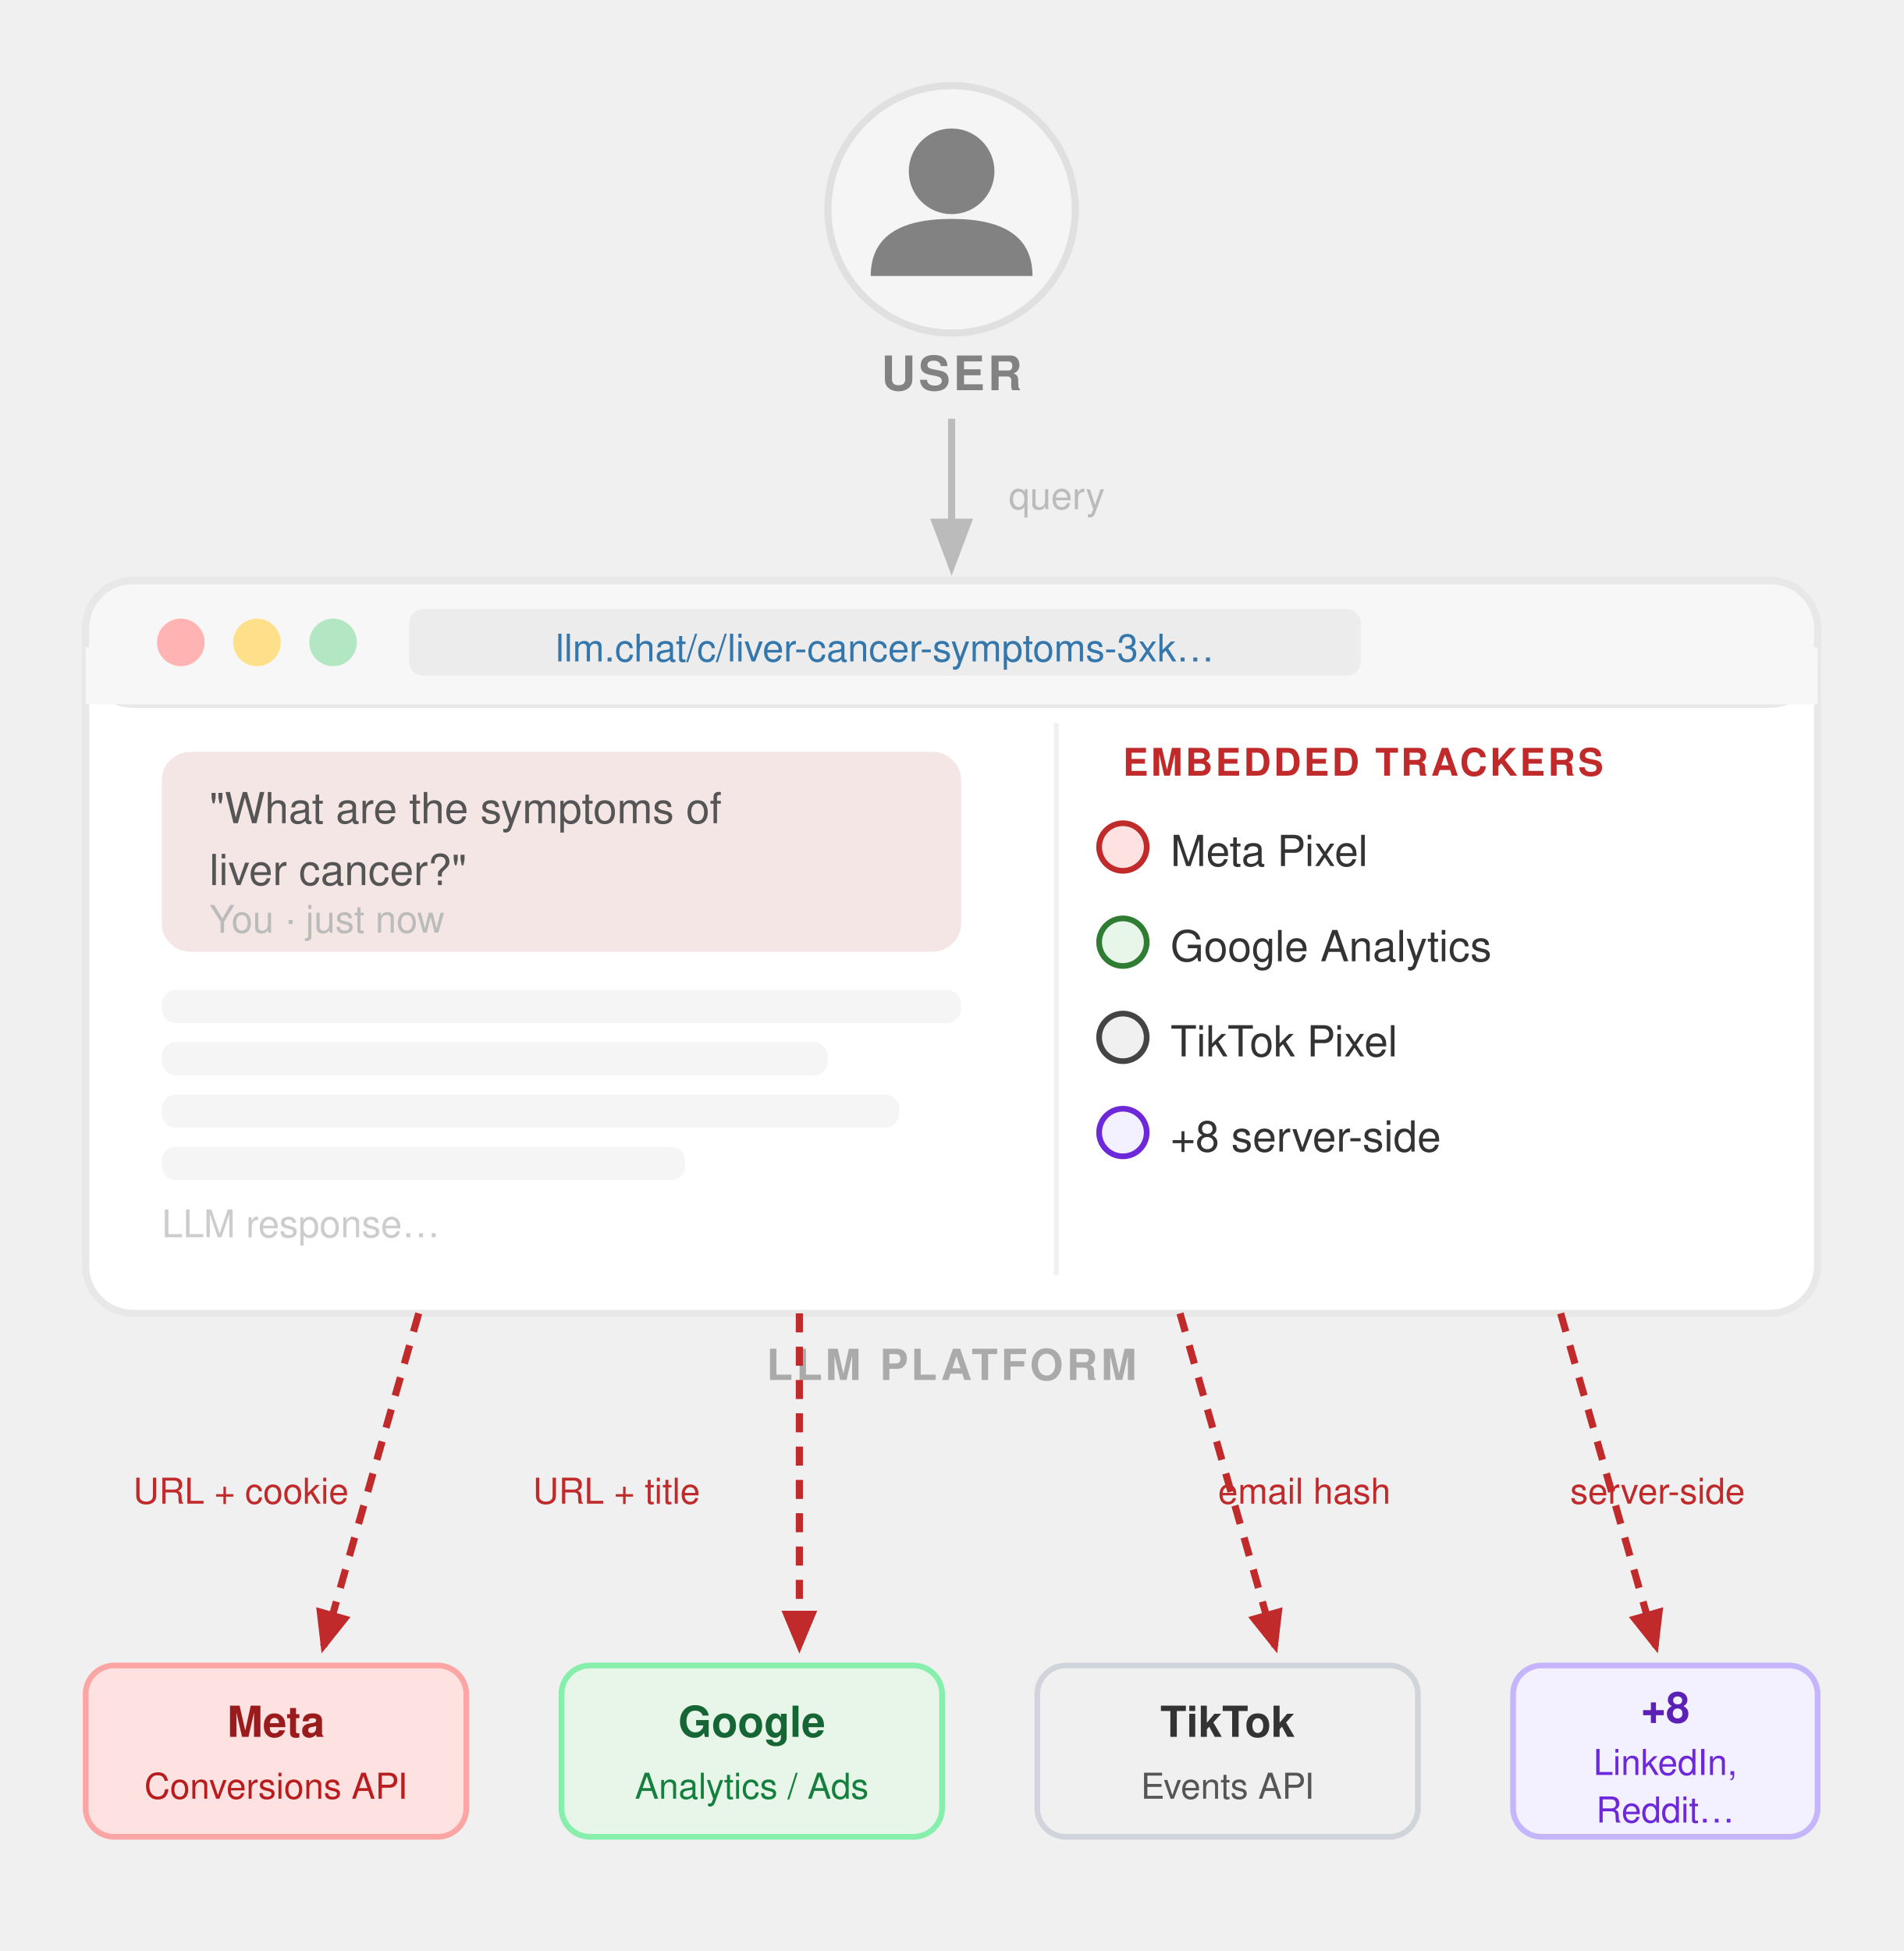
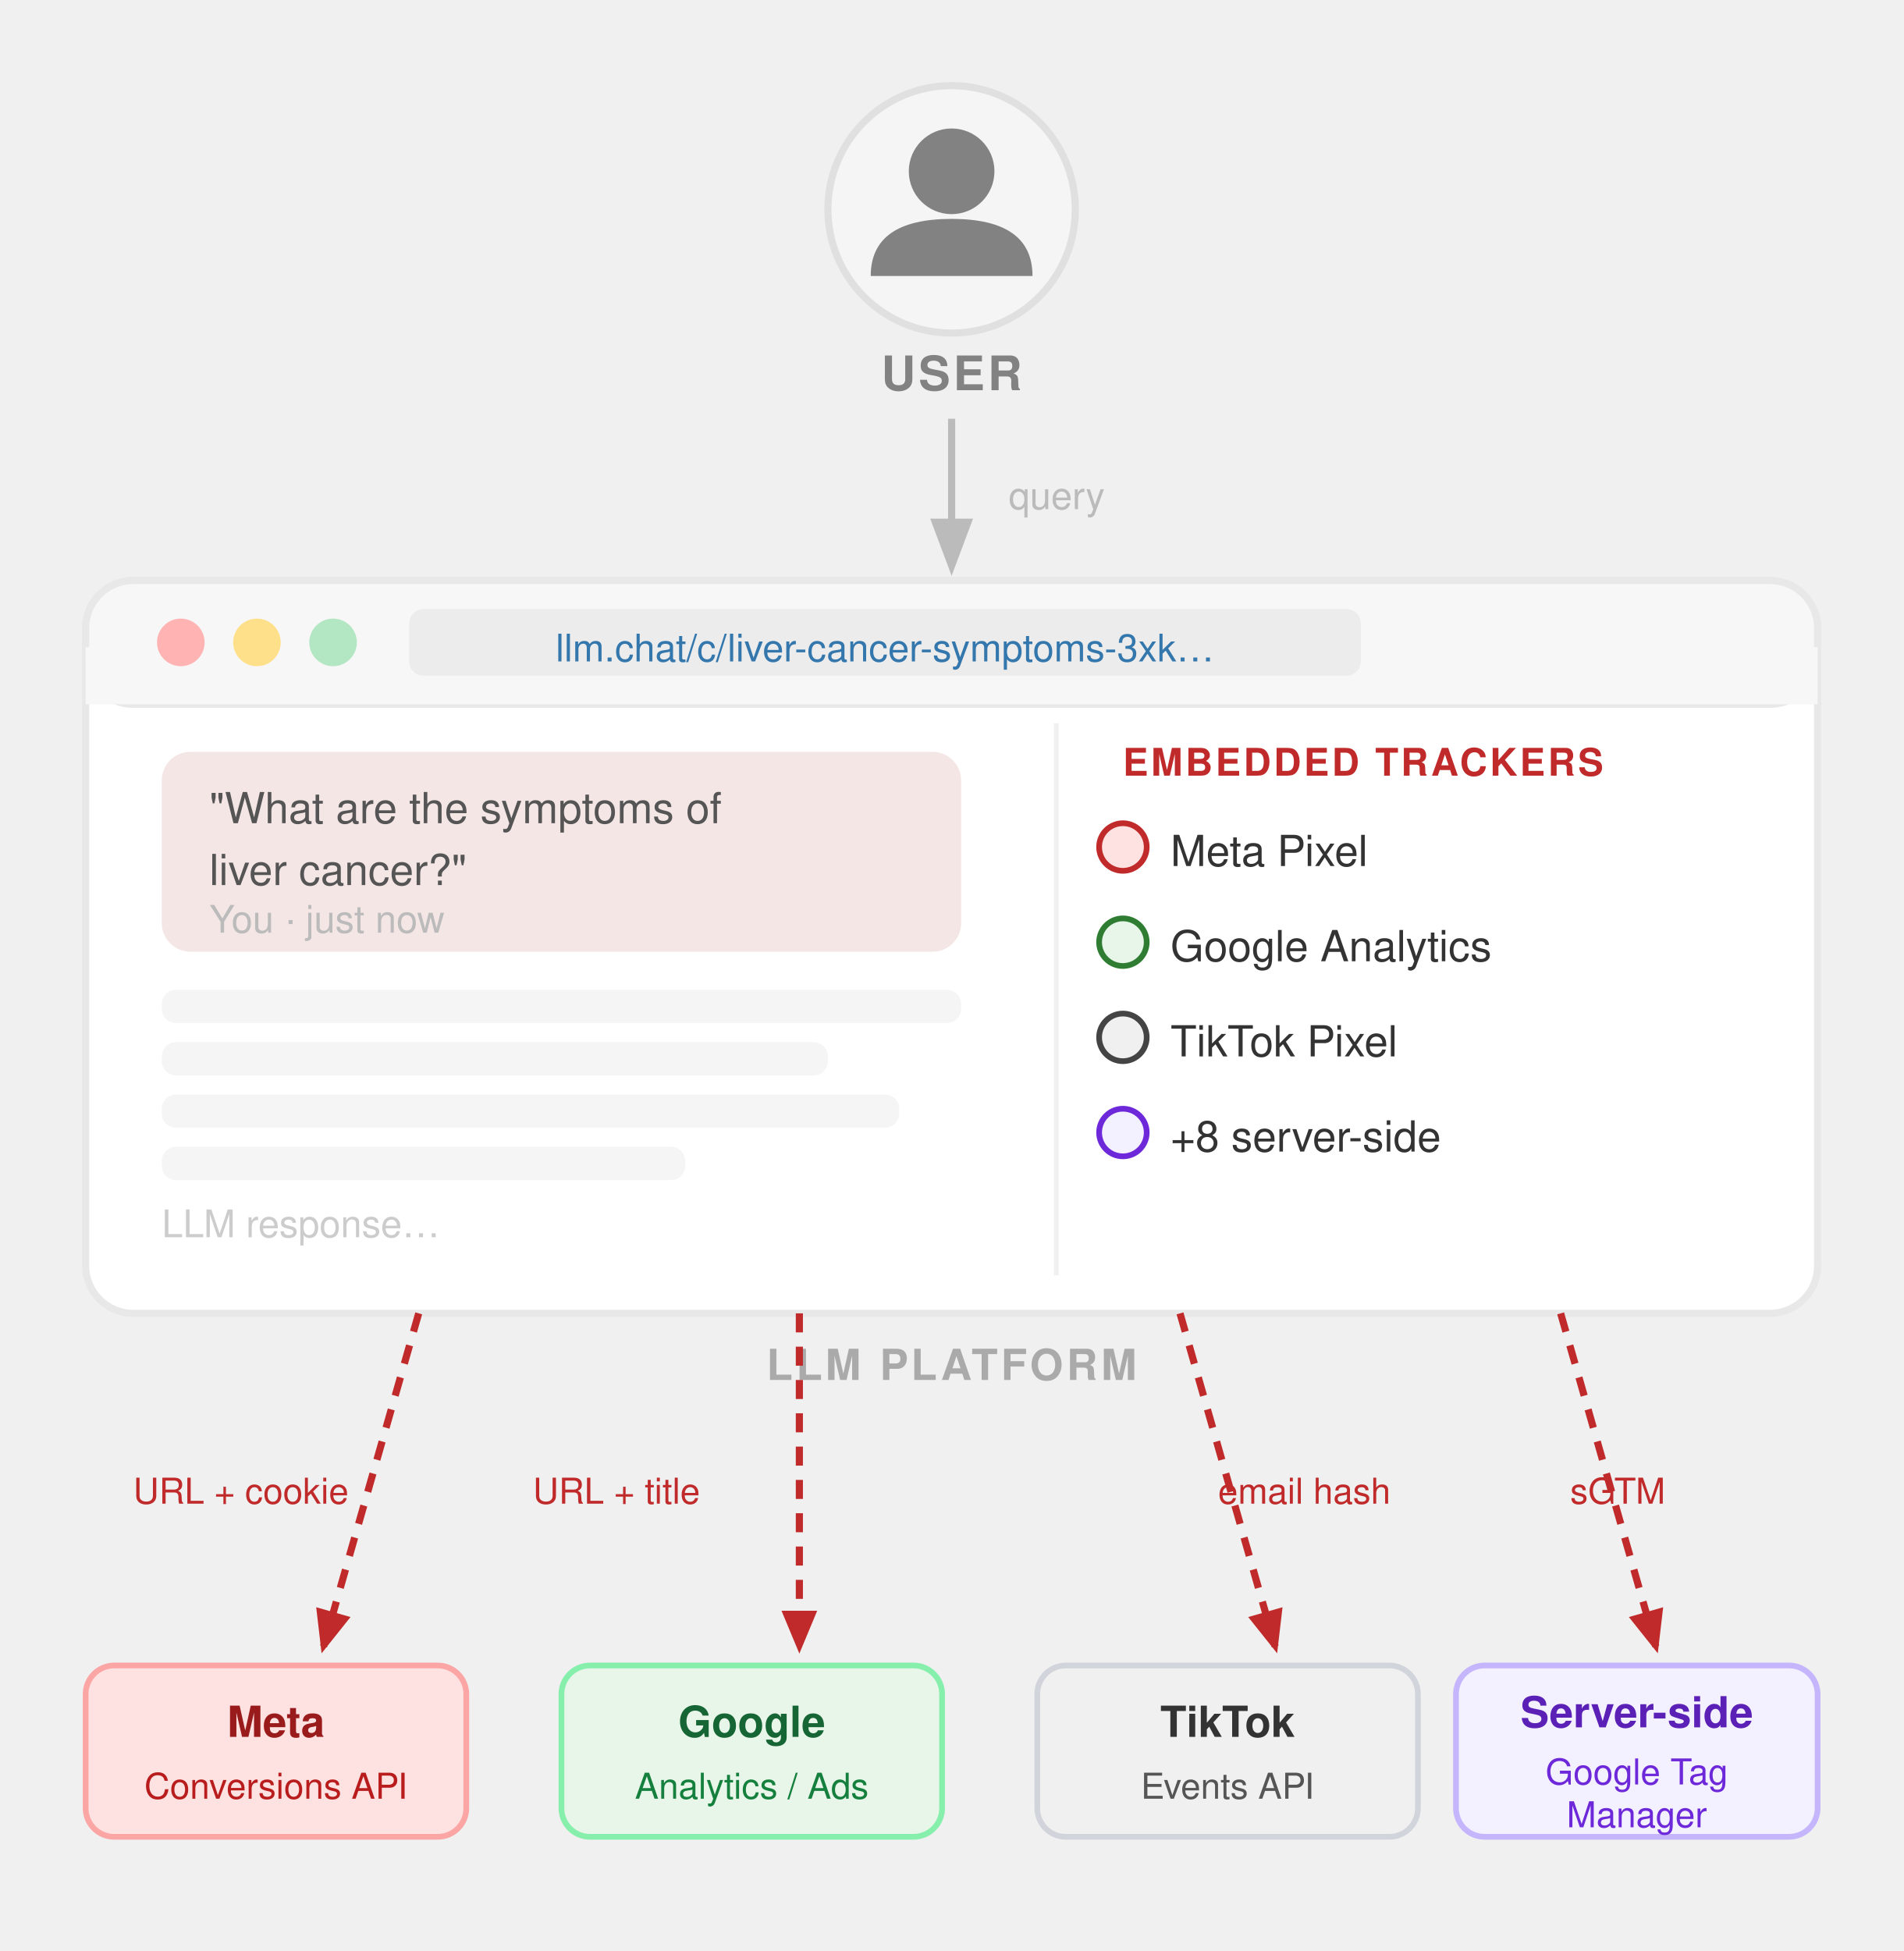
- <svg xmlns="http://www.w3.org/2000/svg" width="400" height="410" viewBox="0 0 400 410" font-family="'Source Sans Pro', Helvetica, Arial, sans-serif">
+ <svg xmlns="http://www.w3.org/2000/svg" width="400" height="410" viewBox="0 0 400 410" font-family="'Source Sans 3', 'Source Sans Pro', Helvetica, Arial, sans-serif">
  <defs>
    <marker id="arr-gray" markerWidth="8" markerHeight="8" refX="6" refY="3" orient="auto">
      <path d="M0,0 L0,6 L8,3 z" fill="#bbb" />
    </marker>
    <marker id="arr-red" markerWidth="8" markerHeight="8" refX="6" refY="3" orient="auto">
      <path d="M0,0 L0,6 L8,3 z" fill="#c02a2a" />
    </marker>
    <marker id="arr-red-sm" markerWidth="6" markerHeight="6" refX="5" refY="2.5" orient="auto">
      <path d="M0,0 L0,5 L6,2.5 z" fill="#c02a2a" />
    </marker>
  </defs>
  <circle cx="200" cy="44" r="26" fill="#f5f5f5" stroke="#e0e0e0" stroke-width="1.5" />
  <circle cx="200" cy="36" r="9" fill="#828282" />
  <path d="M183,58 Q183,46 200,46 Q217,46 217,58" fill="#828282" />
  <text x="200" y="82" text-anchor="middle" font-size="10" font-weight="600" fill="#828282" letter-spacing="0.06em">USER</text>
  <line x1="200" y1="88" x2="200" y2="118" stroke="#bbb" stroke-width="1.5" marker-end="url(#arr-gray)" />
  <text x="212" y="107" font-size="8" fill="#bbb">query</text>
  <rect x="18" y="122" width="364" height="154" rx="10" fill="#fff" stroke="#e8e8e8" stroke-width="1.5" />
  <rect x="18" y="122" width="364" height="26" rx="10" fill="#f7f7f7" stroke="#e8e8e8" stroke-width="1.5" />
  <rect x="18" y="136" width="364" height="12" fill="#f7f7f7" />
  <circle cx="38" cy="135" r="5" fill="#ffb3b3" />
  <circle cx="54" cy="135" r="5" fill="#ffe08a" />
  <circle cx="70" cy="135" r="5" fill="#b3e6c2" />
  <rect x="86" y="128" width="200" height="14" rx="3" fill="#ececec" />
  <text x="186" y="139" text-anchor="middle" font-size="8" fill="#3477ad">llm.chat/c/liver-cancer-symptoms-3xk…</text>
  <rect x="34" y="158" width="168" height="42" rx="6" fill="#f5e6e6" />
  <text x="44" y="173" font-size="9" fill="#555">"What are the symptoms of</text>
  <text x="44" y="186" font-size="9" fill="#555">liver cancer?"</text>
  <text x="44" y="196" font-size="8" fill="#bbb">You · just now</text>
  <rect x="34" y="208" width="168" height="7" rx="3" fill="#f5f5f5" />
  <rect x="34" y="219" width="140" height="7" rx="3" fill="#f5f5f5" />
  <rect x="34" y="230" width="155" height="7" rx="3" fill="#f5f5f5" />
  <rect x="34" y="241" width="110" height="7" rx="3" fill="#f5f5f5" />
  <text x="34" y="260" font-size="8" fill="#ccc">LLM response…</text>
  <line x1="222" y1="152" x2="222" y2="268" stroke="#f0f0f0" stroke-width="1" />
  <text x="236" y="163" font-size="8" font-weight="700" fill="#c02a2a" letter-spacing="0.07em">EMBEDDED TRACKERS</text>
  <circle cx="236" cy="178" r="5" fill="#fee2e2" stroke="#c02a2a" stroke-width="1.2" />
  <text x="246" y="182" font-size="9" fill="#333">Meta Pixel</text>
  <circle cx="236" cy="198" r="5" fill="#e8f5e9" stroke="#2e7d32" stroke-width="1.2" />
  <text x="246" y="202" font-size="9" fill="#333">Google Analytics</text>
  <circle cx="236" cy="218" r="5" fill="#f0f0f0" stroke="#444" stroke-width="1.2" />
  <text x="246" y="222" font-size="9" fill="#333">TikTok Pixel</text>
  <circle cx="236" cy="238" r="5" fill="#f3f0ff" stroke="#6d28d9" stroke-width="1.2" />
  <text x="246" y="242" font-size="9" fill="#333">+8 server-side</text>
  <text x="200" y="290" text-anchor="middle" font-size="9" font-weight="700" fill="#aaa" letter-spacing="0.08em">LLM PLATFORM</text>
  <line x1="88" y1="276" x2="68" y2="346" stroke="#c02a2a" stroke-width="1.5" stroke-dasharray="4 3" marker-end="url(#arr-red-sm)" />
  <line x1="168" y1="276" x2="168" y2="346" stroke="#c02a2a" stroke-width="1.5" stroke-dasharray="4 3" marker-end="url(#arr-red-sm)" />
  <line x1="248" y1="276" x2="268" y2="346" stroke="#c02a2a" stroke-width="1.5" stroke-dasharray="4 3" marker-end="url(#arr-red-sm)" />
  <line x1="328" y1="276" x2="348" y2="346" stroke="#c02a2a" stroke-width="1.5" stroke-dasharray="4 3" marker-end="url(#arr-red-sm)" />
  <text x="28" y="316" font-size="7.5" fill="#c02a2a">URL + cookie</text>
  <text x="112" y="316" font-size="7.5" fill="#c02a2a">URL + title</text>
  <text x="256" y="316" font-size="7.5" fill="#c02a2a">email hash</text>
-   <text x="330" y="316" font-size="7.5" fill="#c02a2a">server-side</text>
+   <text x="330" y="316" font-size="7.5" fill="#c02a2a">sGTM</text>
  <rect x="18" y="350" width="80" height="36" rx="6" fill="#fee2e2" stroke="#fca5a5" stroke-width="1.2" />
  <text x="58" y="365" text-anchor="middle" font-size="9" font-weight="700" fill="#991b1b">Meta</text>
  <text x="58" y="378" text-anchor="middle" font-size="7.5" fill="#b91c1c">Conversions API</text>
  <rect x="118" y="350" width="80" height="36" rx="6" fill="#e8f5e9" stroke="#86efac" stroke-width="1.2" />
  <text x="158" y="365" text-anchor="middle" font-size="9" font-weight="700" fill="#166534">Google</text>
  <text x="158" y="378" text-anchor="middle" font-size="7.5" fill="#15803d">Analytics / Ads</text>
  <rect x="218" y="350" width="80" height="36" rx="6" fill="#f0f0f0" stroke="#d1d5db" stroke-width="1.2" />
  <text x="258" y="365" text-anchor="middle" font-size="9" font-weight="700" fill="#333">TikTok</text>
  <text x="258" y="378" text-anchor="middle" font-size="7.5" fill="#555">Events API</text>
-   <rect x="318" y="350" width="64" height="36" rx="6" fill="#f3f0ff" stroke="#c4b5fd" stroke-width="1.2" />
-   <text x="350" y="362" text-anchor="middle" font-size="9" font-weight="700" fill="#5b21b6">+8</text>
-   <text x="350" y="373" text-anchor="middle" font-size="7.5" fill="#6d28d9">LinkedIn,</text>
-   <text x="350" y="383" text-anchor="middle" font-size="7.5" fill="#6d28d9">Reddit…</text>
+   <rect x="306" y="350" width="76" height="36" rx="6" fill="#f3f0ff" stroke="#c4b5fd" stroke-width="1.2" />
+   <text x="344" y="363" text-anchor="middle" font-size="9" font-weight="700" fill="#5b21b6">Server-side</text>
+   <text x="344" y="375" text-anchor="middle" font-size="7.5" fill="#6d28d9">Google Tag</text>
+   <text x="344" y="384" text-anchor="middle" font-size="7.5" fill="#6d28d9">Manager</text>
</svg>
